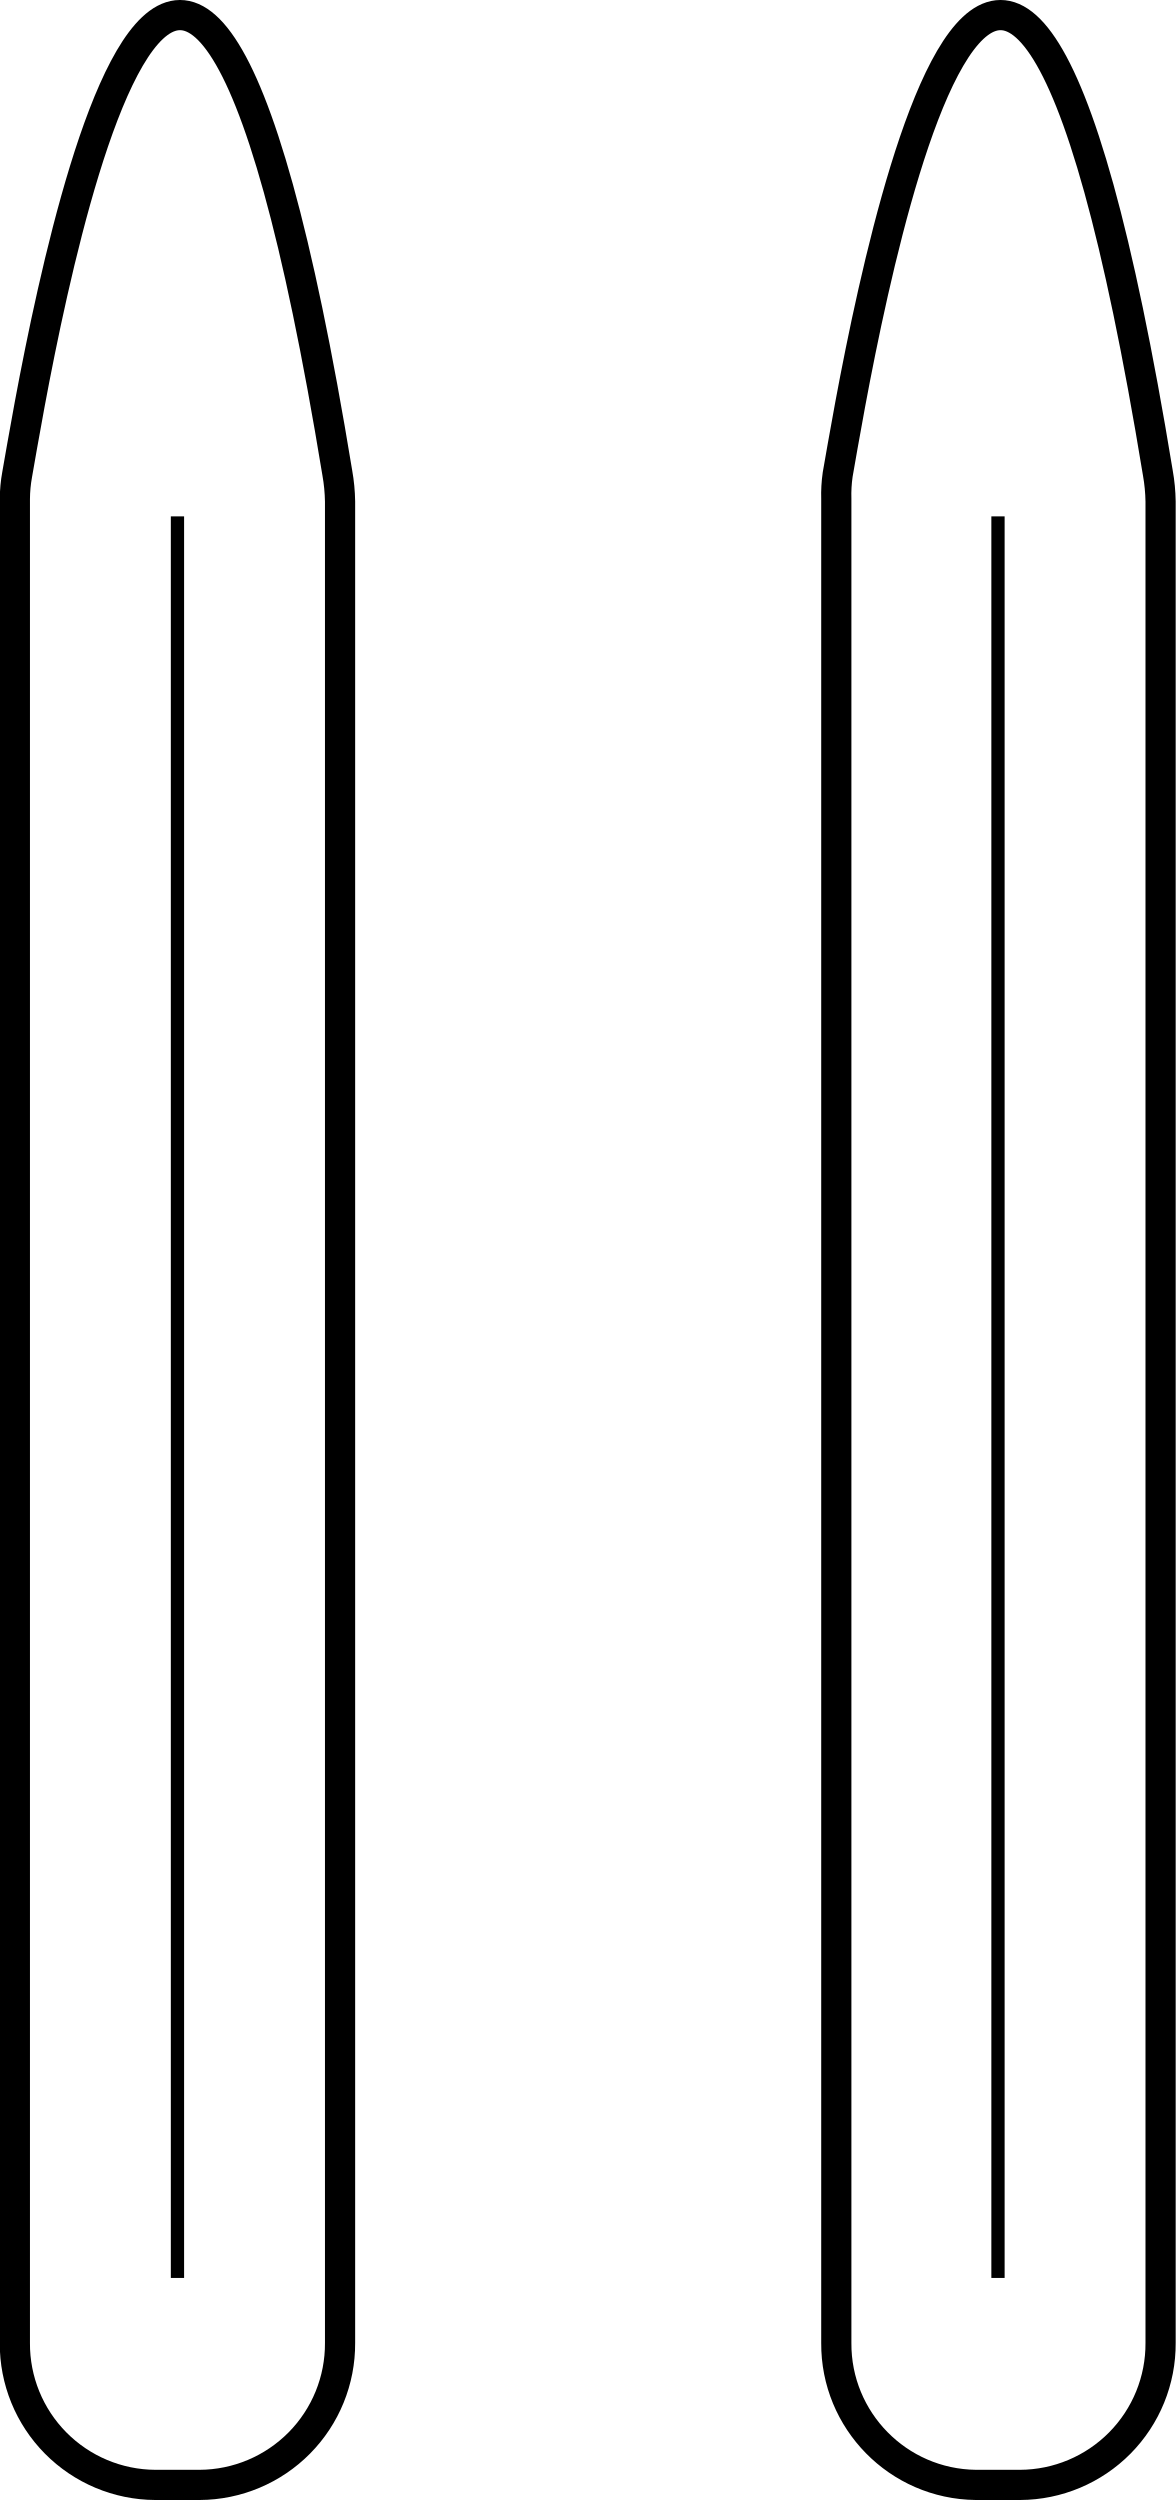
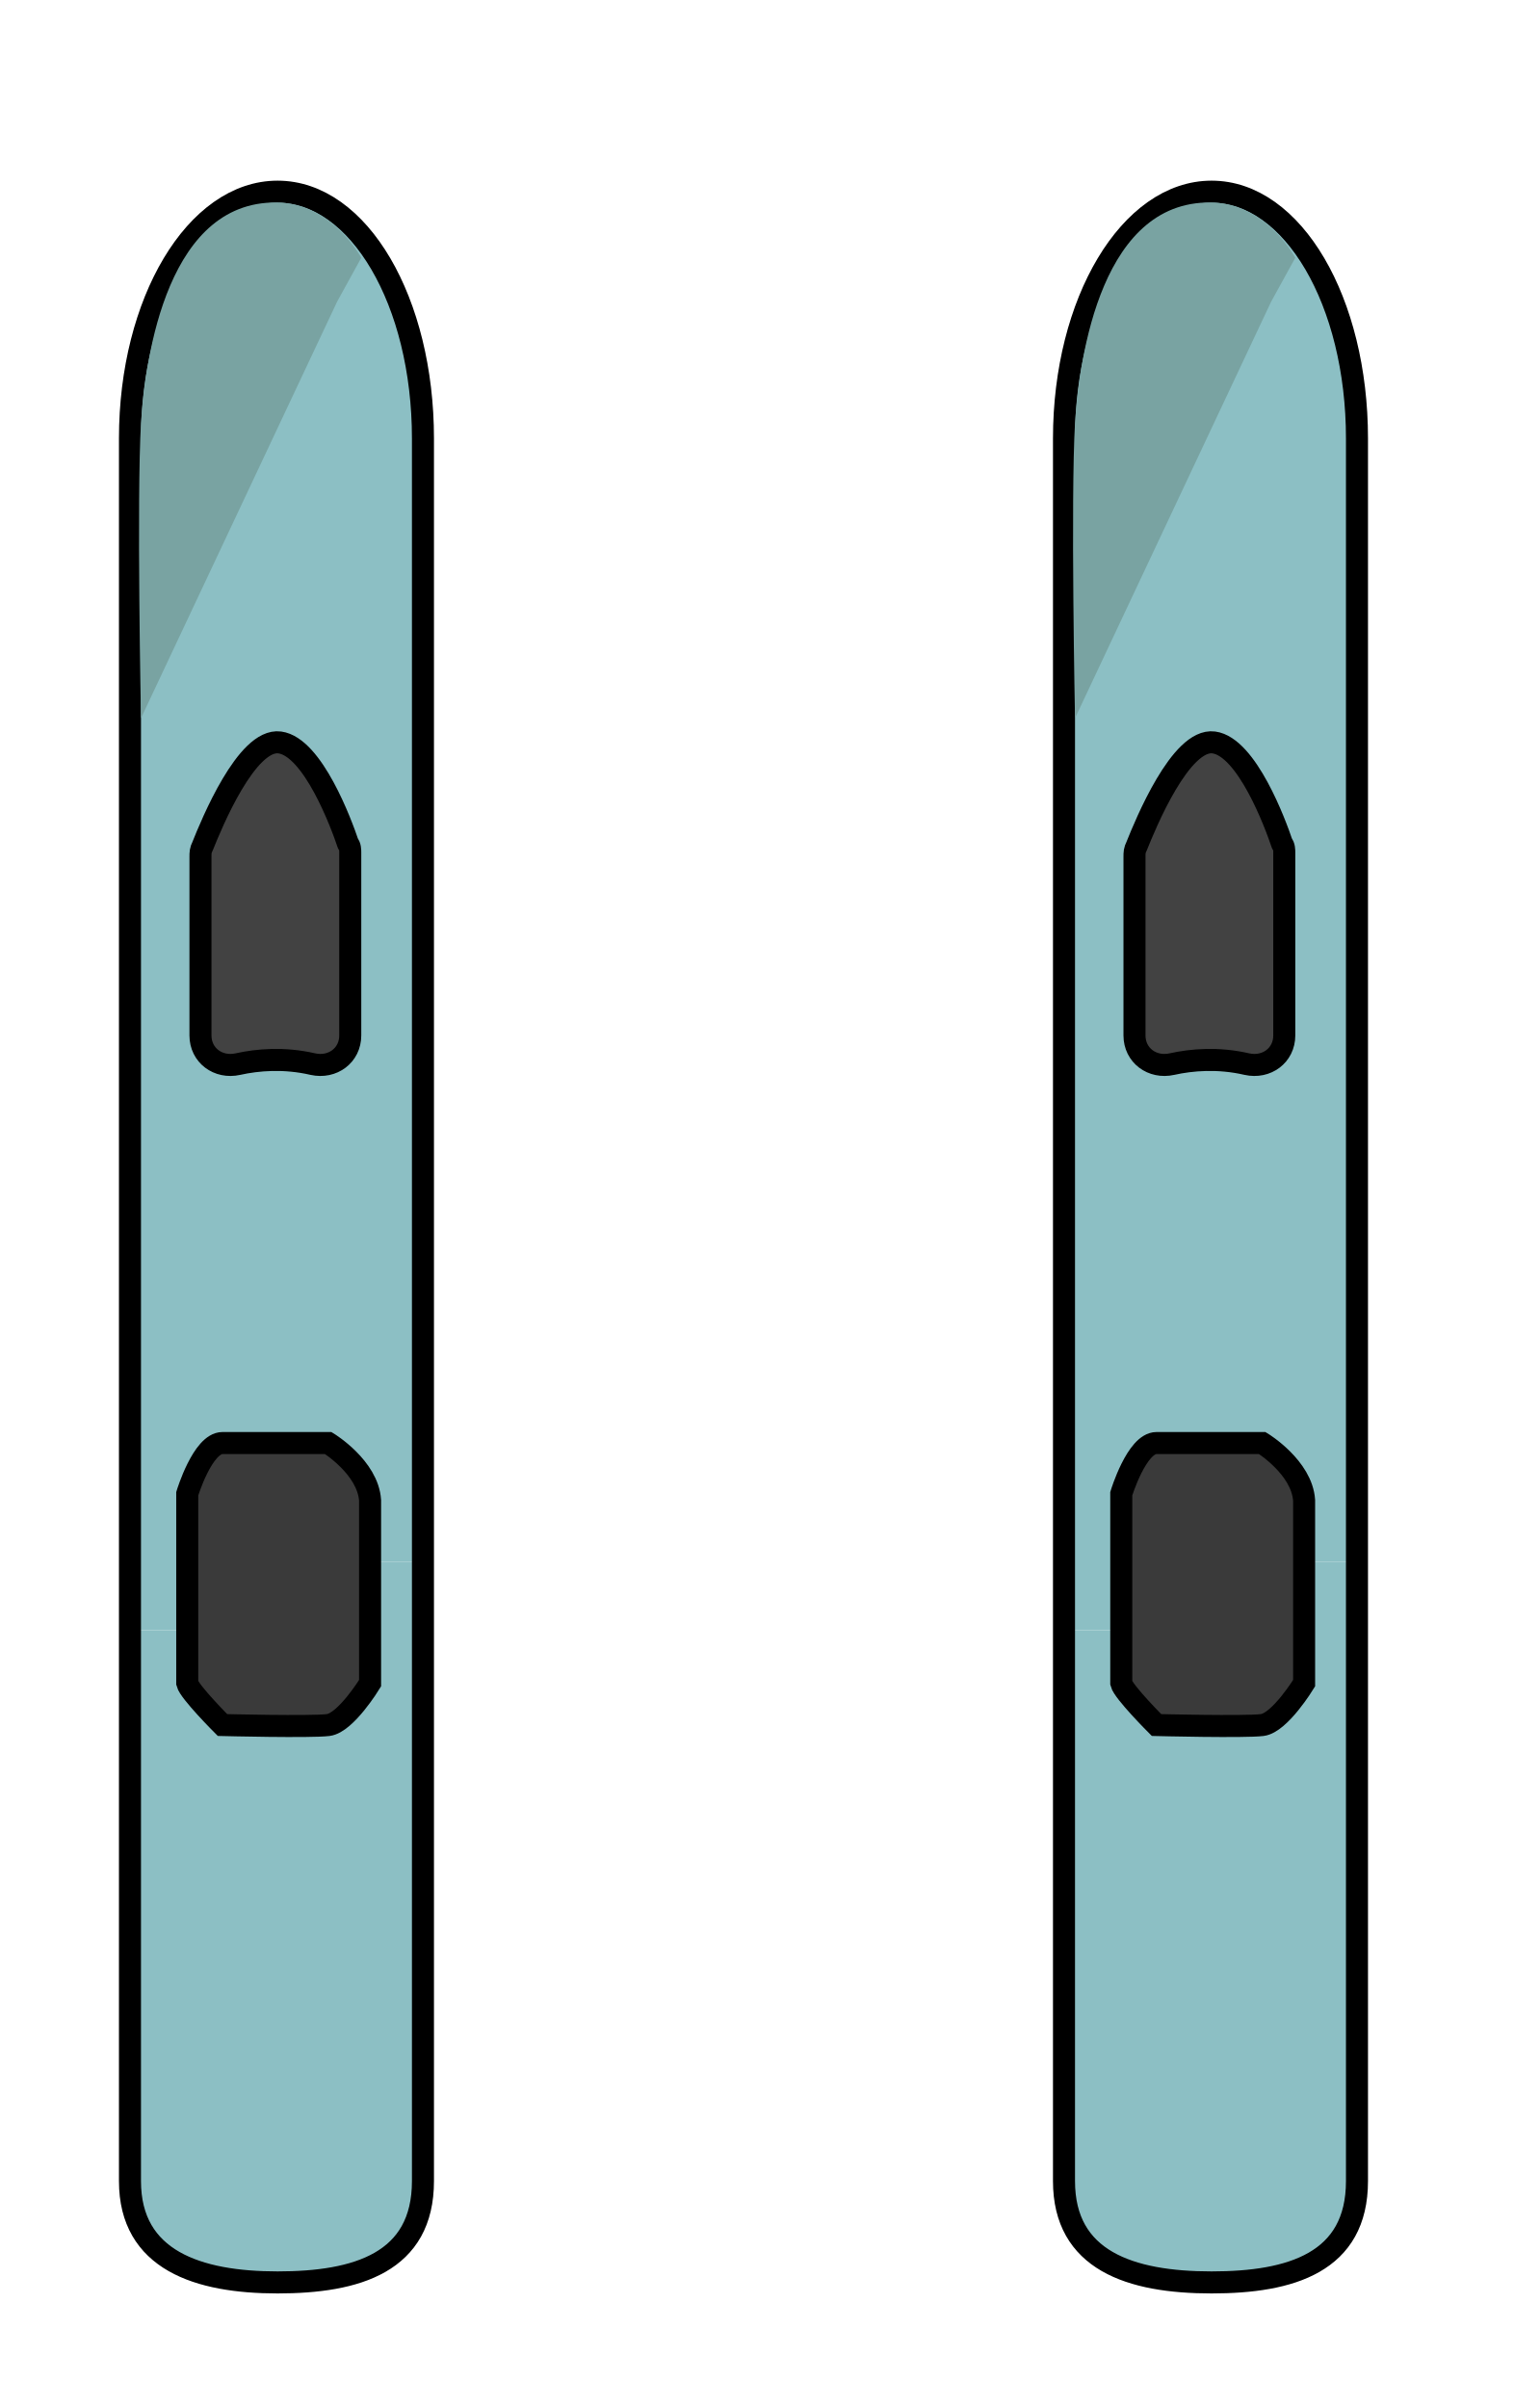
- <svg xmlns="http://www.w3.org/2000/svg" id="master-artboard" viewBox="0 0 51.39 109.32">
-   <defs>
-     <style>.cls-1,.cls-2{fill:none;stroke:#000;stroke-miterlimit:10;}.cls-1{stroke-width:1.32px;}.cls-2{stroke-width:0.58px;}</style>
-   </defs>
-   <path class="cls-1" d="M59.18,28.93c.82-4.61,7-42.76,14-.07a7.8,7.8,0,0,1,.12,1.25v80.52a6.17,6.17,0,0,1-6.14,6.21H65.22a6.17,6.17,0,0,1-6.14-6.21V30A6.21,6.21,0,0,1,59.18,28.93Z" transform="translate(-58.43 -8.18)" />
-   <line class="cls-2" x1="7.76" y1="22.58" x2="7.76" y2="99.61" />
-   <path class="cls-1" d="M95.06,28.93c.82-4.61,7-42.76,14-.07a7.8,7.8,0,0,1,.12,1.25v80.52a6.17,6.17,0,0,1-6.14,6.21H101.1A6.17,6.17,0,0,1,95,110.63V30A6.21,6.21,0,0,1,95.06,28.93Z" transform="translate(-58.43 -8.18)" />
-   <line class="cls-2" x1="43.64" y1="22.58" x2="43.64" y2="99.61" />
+ <svg xmlns="http://www.w3.org/2000/svg" version="1.1" id="master-artboard" x="0px" y="0px" viewBox="0 0 69.9 109.3" style="enable-background:new 0 0 69.9 109.3;" xml:space="preserve">
+   <style type="text/css">
+ 	.st0{fill:#8CBFC4;}
+ 	.st1{fill:#3A3A3A;}
+ 	.st2{fill:#424242;}
+ 	.st3{fill:none;stroke:#000000;stroke-miterlimit:10;}
+ 	.st4{fill:none;stroke:#000000;stroke-linecap:round;stroke-linejoin:round;stroke-miterlimit:10;}
+ 	.st5{fill:#79A3A2;}
+ </style>
+   <g id="XMLID_1_">
+     <g>
+       <path class="st0" d="M19.2,70.9V99c0,3.7-3,4.6-6.6,4.6s-6.7-1-6.7-4.6V74h2.6c0,1.3,0,2.3,0,2.4c0.1,0.4,1.6,1.9,1.6,1.9    s4,0.1,4.8,0c0.8-0.1,1.9-1.9,1.9-1.9s0-3.1,0-5.5H19.2z" />
+       <path class="st0" d="M19.2,19.9v51h-2.3c0-1.2,0-2.3,0-2.8c-0.1-1.5-1.9-2.6-1.9-2.6h-4.8c-0.9,0-1.6,2.3-1.6,2.3s0,3.7,0,6.2H5.9    V19.9c0-6.2,3-11.2,6.7-11.2S19.2,13.7,19.2,19.9z M15.8,47v-8.3c0-0.1,0-0.3-0.1-0.4c-0.3-0.9-1.6-4.4-3.1-4.6    c-1.5-0.2-3.1,3.7-3.5,4.7c-0.1,0.2-0.1,0.3-0.1,0.5V47c0,0.9,0.8,1.5,1.7,1.3c0.9-0.2,2.1-0.3,3.4,0C15,48.5,15.8,47.9,15.8,47z" />
+       <path class="st1" d="M16.8,68.1c0,0.5,0,1.6,0,2.8c0,2.5,0,5.5,0,5.5s-1.1,1.8-1.9,1.9c-0.8,0.1-4.8,0-4.8,0s-1.5-1.5-1.6-1.9    c0-0.1,0-1.1,0-2.4c0-2.6,0-6.2,0-6.2s0.7-2.3,1.6-2.3h4.8C14.9,65.5,16.7,66.6,16.8,68.1z" />
+       <path class="st2" d="M15.8,38.7V47c0,0.9-0.8,1.5-1.7,1.3c-1.3-0.3-2.5-0.2-3.4,0c-0.9,0.2-1.7-0.4-1.7-1.3v-8.2    c0-0.2,0-0.3,0.1-0.5c0.4-1,2-4.9,3.5-4.7c1.5,0.2,2.8,3.7,3.1,4.6C15.8,38.4,15.8,38.6,15.8,38.7z" />
+     </g>
+     <g>
+       <path class="st3" d="M5.9,74V19.9c0-6.2,3-11.2,6.7-11.2s6.6,5,6.6,11.2v51V99c0,3.7-3,4.6-6.6,4.6s-6.7-1-6.7-4.6V74z" />
+       <path class="st3" d="M8.5,74c0-2.6,0-6.2,0-6.2s0.7-2.3,1.6-2.3h4.8c0,0,1.8,1.1,1.9,2.6c0,0.5,0,1.6,0,2.8c0,2.5,0,5.5,0,5.5    s-1.1,1.8-1.9,1.9c-0.8,0.1-4.8,0-4.8,0s-1.5-1.5-1.6-1.9C8.5,76.3,8.5,75.3,8.5,74z" />
+       <path class="st4" d="M10.8,48.3c0.9-0.2,2.1-0.3,3.4,0c0.9,0.2,1.7-0.4,1.7-1.3v-8.3c0-0.1,0-0.3-0.1-0.4    c-0.3-0.9-1.6-4.4-3.1-4.6c-1.5-0.2-3.1,3.7-3.5,4.7c-0.1,0.2-0.1,0.3-0.1,0.5V47C9.1,47.9,9.9,48.5,10.8,48.3z" />
+     </g>
+   </g>
+   <path class="st5" d="M16.4,11.7l-1.1,2L6.4,32.6c0,0-0.2-10,0-13.4c0.2-3,1.2-10.3,6.4-10C15.2,9.4,16.4,11.7,16.4,11.7z" />
+   <g id="XMLID_2_">
+     <g>
+       <path class="st0" d="M61.6,70.9V99c0,3.7-3,4.6-6.6,4.6c-3.7,0-6.7-1-6.7-4.6V74h2.6c0,1.3,0,2.3,0,2.4c0.1,0.4,1.6,1.9,1.6,1.9    s4,0.1,4.8,0c0.8-0.1,1.9-1.9,1.9-1.9s0-3.1,0-5.5H61.6z" />
+       <path class="st0" d="M61.6,19.9v51h-2.3c0-1.2,0-2.3,0-2.8c-0.1-1.5-1.9-2.6-1.9-2.6h-4.8c-0.9,0-1.6,2.3-1.6,2.3s0,3.7,0,6.2    h-2.6V19.9c0-6.2,3-11.2,6.7-11.2C58.6,8.7,61.6,13.7,61.6,19.9z M58.2,47v-8.3c0-0.1,0-0.3-0.1-0.4c-0.3-0.9-1.6-4.4-3.1-4.6    c-1.5-0.2-3.1,3.7-3.5,4.7c-0.1,0.2-0.1,0.3-0.1,0.5V47c0,0.9,0.8,1.5,1.7,1.3c0.9-0.2,2.1-0.3,3.4,0C57.4,48.5,58.2,47.9,58.2,47    z" />
+       <path class="st1" d="M59.2,68.1c0,0.5,0,1.6,0,2.8c0,2.5,0,5.5,0,5.5s-1.1,1.8-1.9,1.9c-0.8,0.1-4.8,0-4.8,0s-1.5-1.5-1.6-1.9    c0-0.1,0-1.1,0-2.4c0-2.6,0-6.2,0-6.2s0.7-2.3,1.6-2.3h4.8C57.3,65.5,59.1,66.6,59.2,68.1z" />
+       <path class="st2" d="M58.2,38.7V47c0,0.9-0.8,1.5-1.7,1.3c-1.3-0.3-2.5-0.2-3.4,0c-0.9,0.2-1.7-0.4-1.7-1.3v-8.2    c0-0.2,0-0.3,0.1-0.5c0.4-1,2-4.9,3.5-4.7c1.5,0.2,2.8,3.7,3.1,4.6C58.2,38.4,58.2,38.6,58.2,38.7z" />
+     </g>
+     <g>
+       <path class="st3" d="M48.3,74V19.9c0-6.2,3-11.2,6.7-11.2c3.7,0,6.6,5,6.6,11.2v51V99c0,3.7-3,4.6-6.6,4.6c-3.7,0-6.7-1-6.7-4.6    V74z" />
+       <path class="st3" d="M50.9,74c0-2.6,0-6.2,0-6.2s0.7-2.3,1.6-2.3h4.8c0,0,1.8,1.1,1.9,2.6c0,0.5,0,1.6,0,2.8c0,2.5,0,5.5,0,5.5    s-1.1,1.8-1.9,1.9c-0.8,0.1-4.8,0-4.8,0s-1.5-1.5-1.6-1.9C50.9,76.3,50.9,75.3,50.9,74z" />
+       <path class="st4" d="M53.2,48.3c0.9-0.2,2.1-0.3,3.4,0c0.9,0.2,1.7-0.4,1.7-1.3v-8.3c0-0.1,0-0.3-0.1-0.4    c-0.3-0.9-1.6-4.4-3.1-4.6c-1.5-0.2-3.1,3.7-3.5,4.7c-0.1,0.2-0.1,0.3-0.1,0.5V47C51.5,47.9,52.3,48.5,53.2,48.3z" />
+     </g>
+   </g>
+   <path class="st5" d="M58.8,11.7l-1.1,2l-8.9,18.9c0,0-0.2-10,0-13.4c0.2-3,1.2-10.3,6.4-10C57.6,9.4,58.8,11.7,58.8,11.7z" />
</svg>
